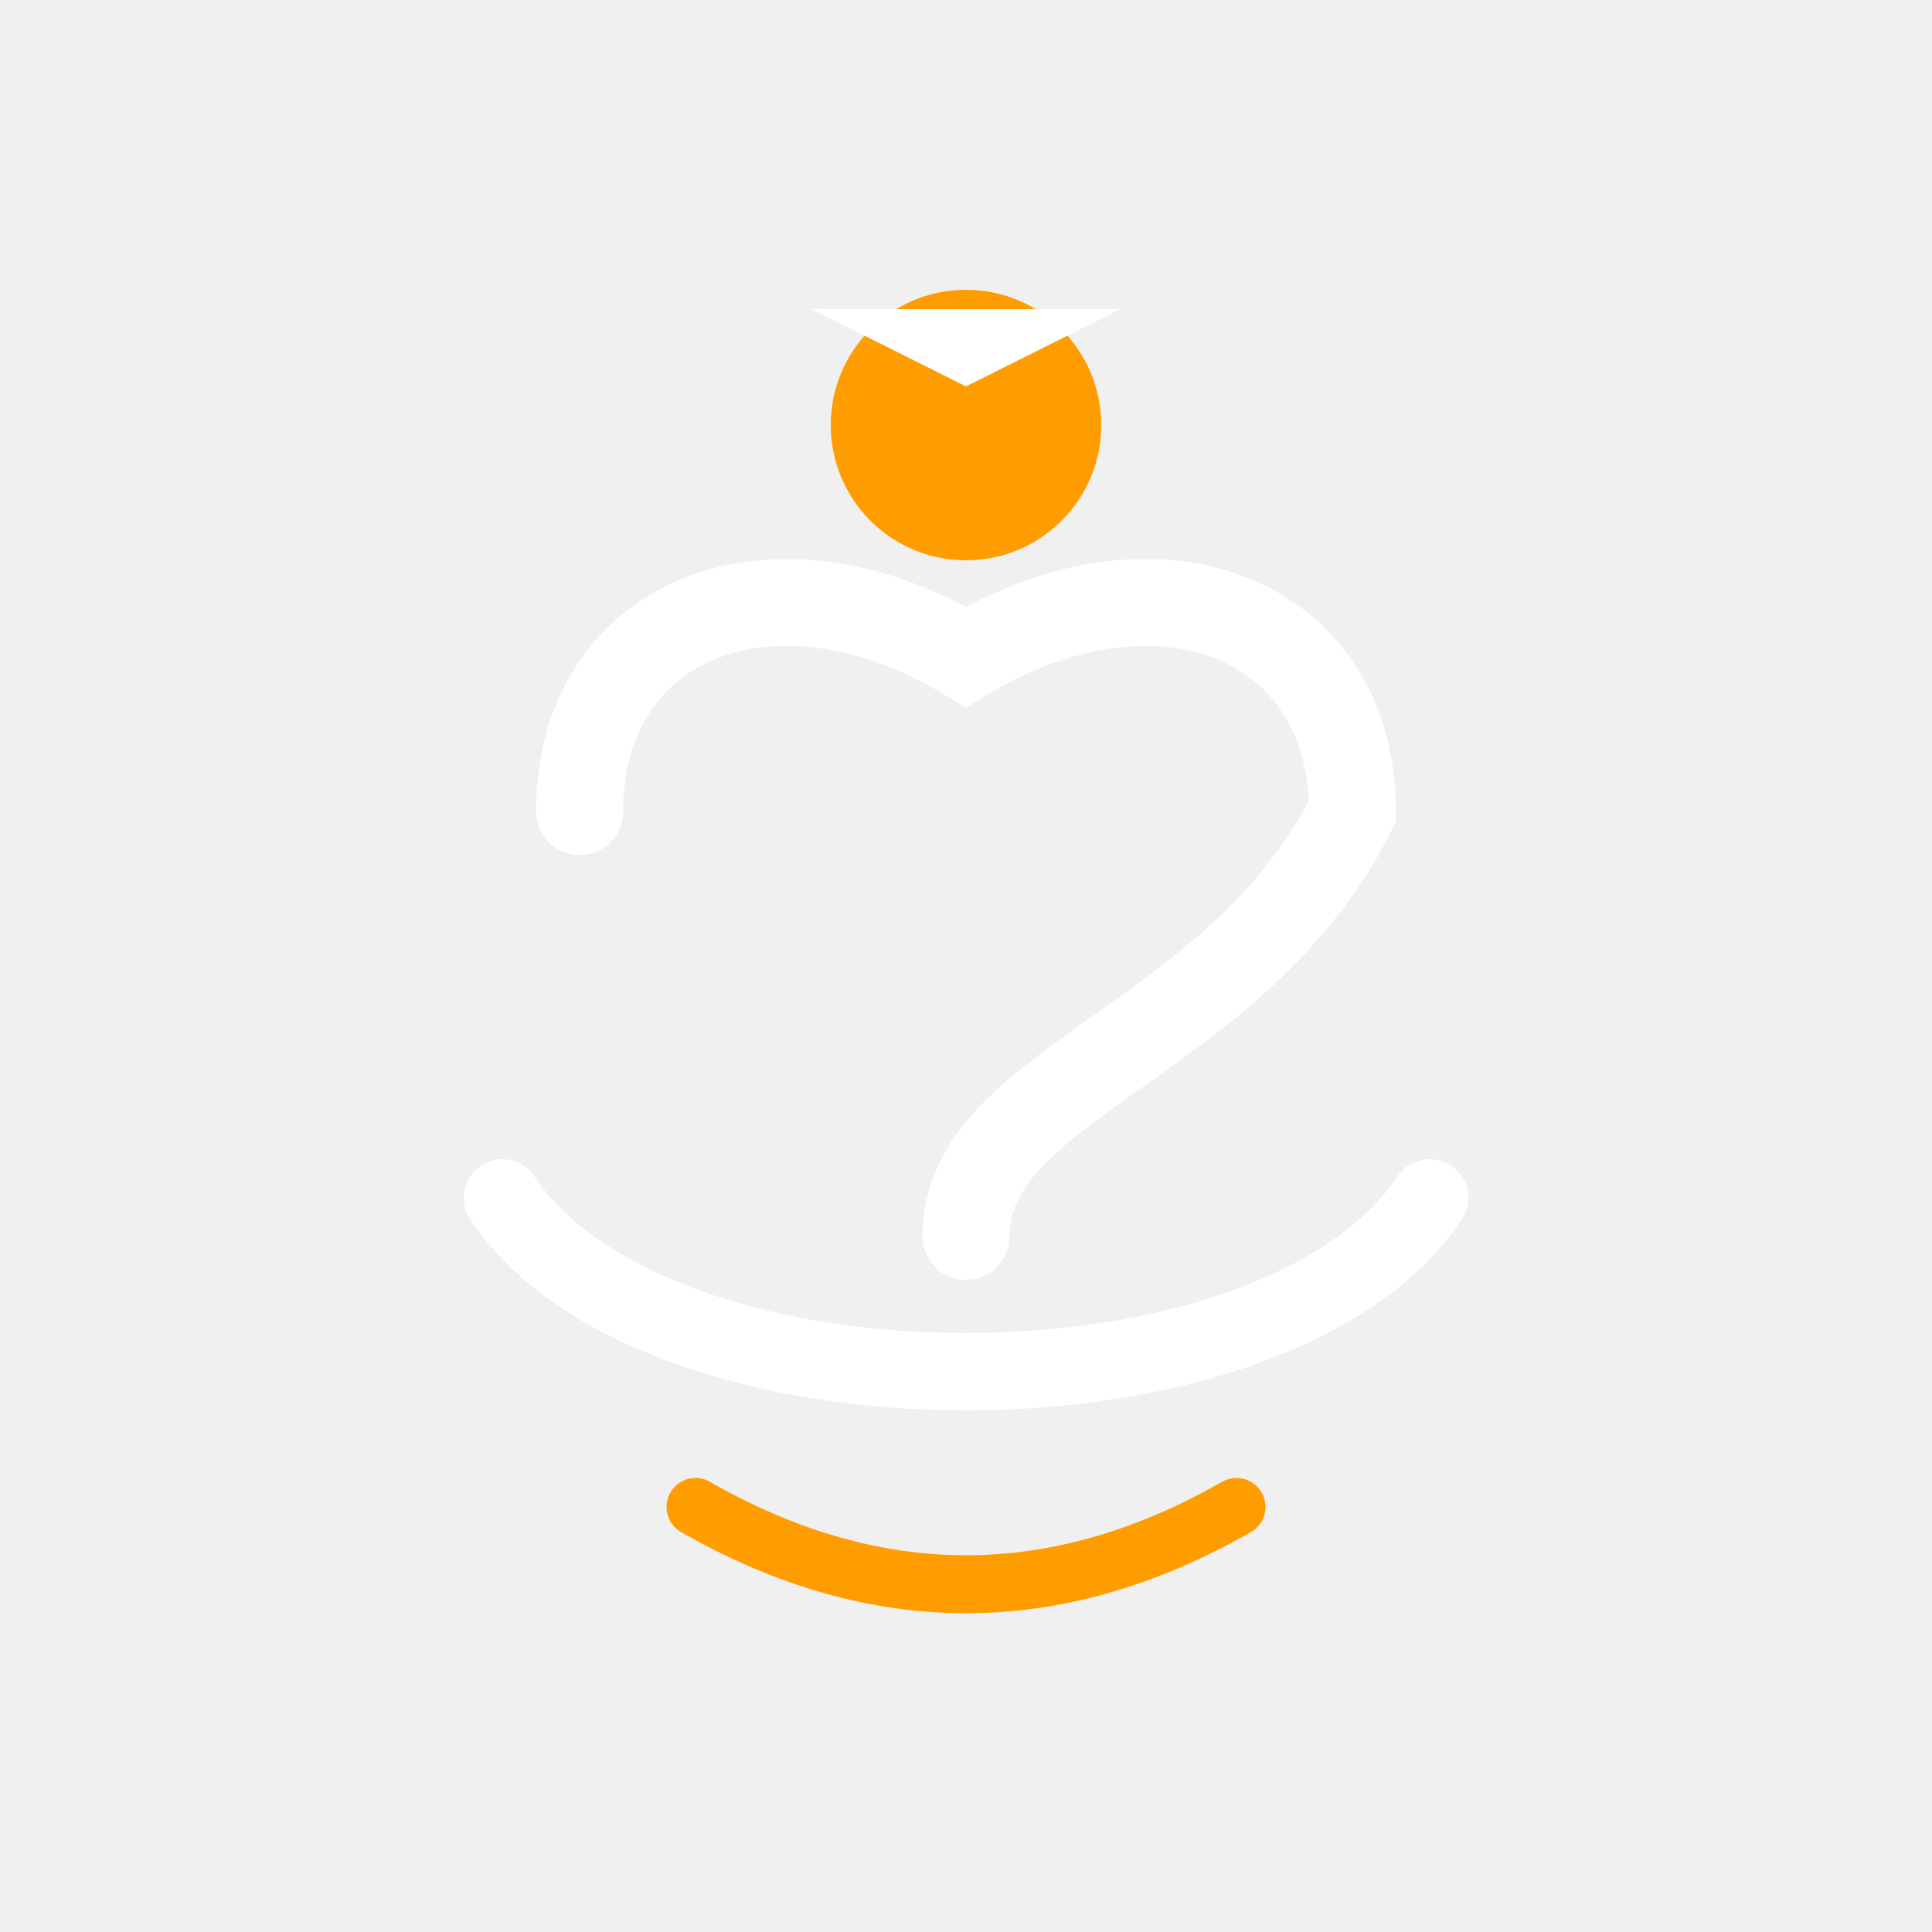
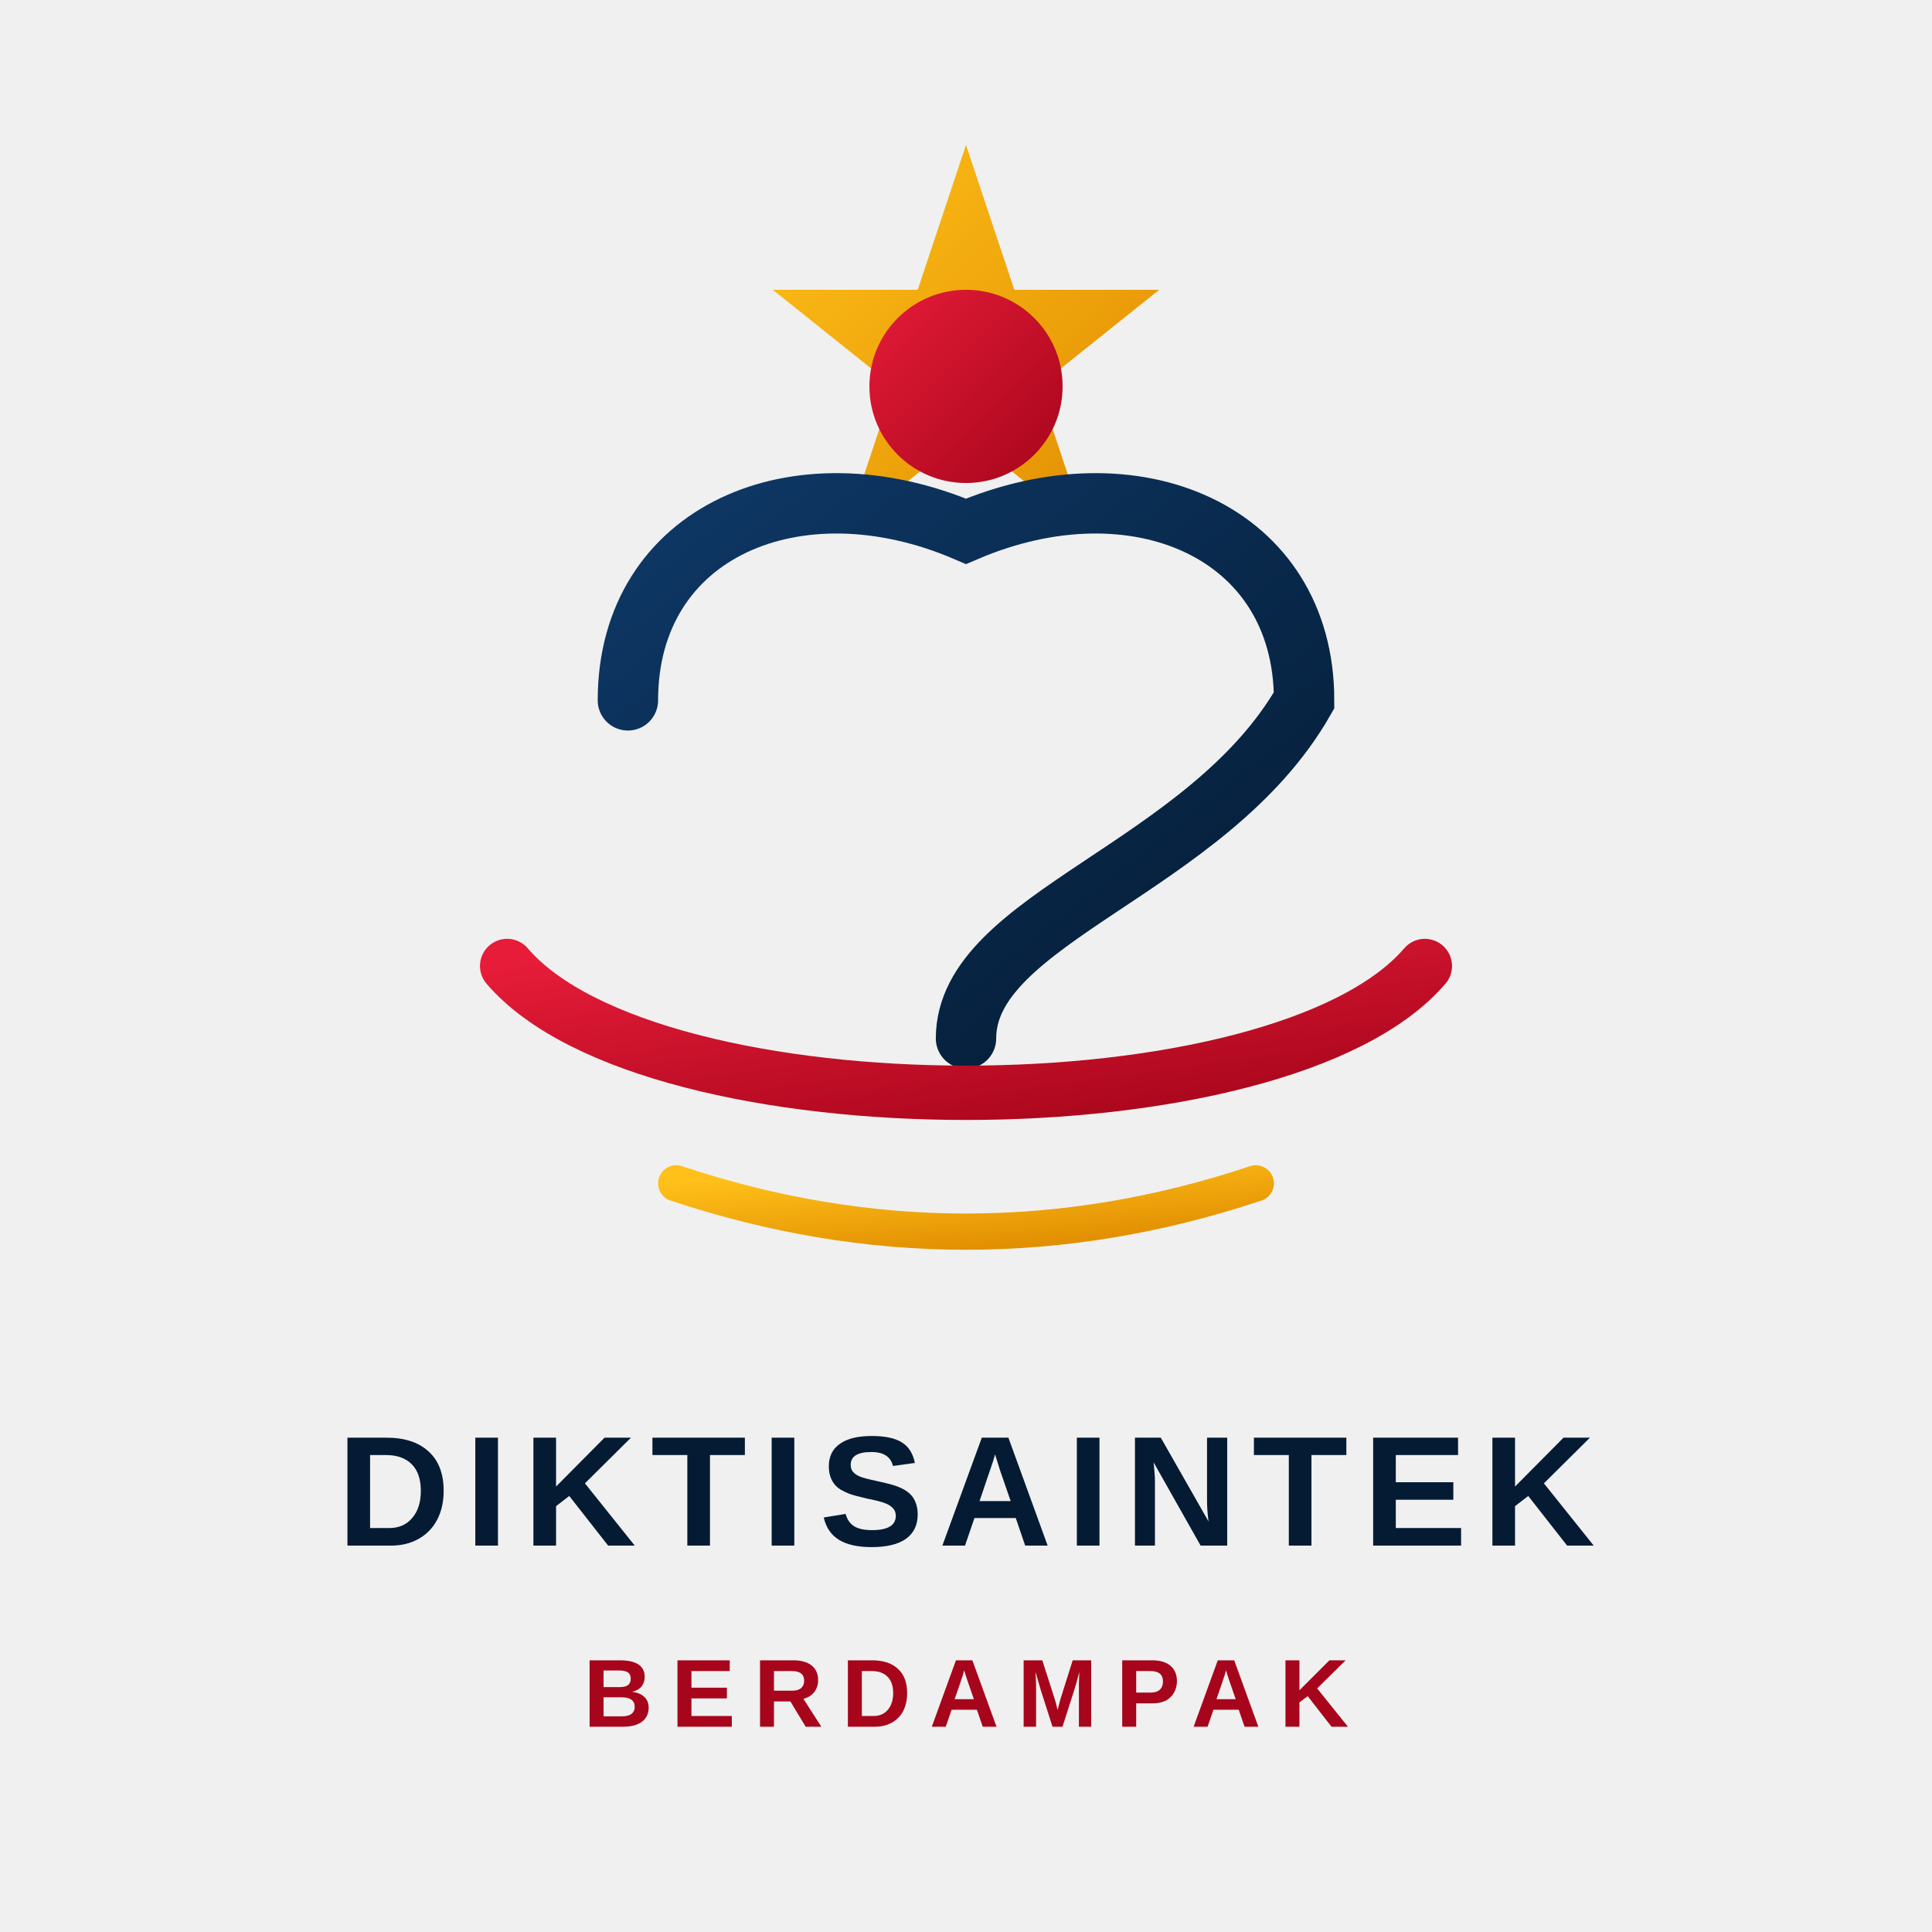
- <svg xmlns="http://www.w3.org/2000/svg" viewBox="0 0 100 100" fill="none">
-   <circle cx="50" cy="22" r="7" fill="#ff9c00" />
-   <path d="M42 16 L58 16 L50 20 Z" fill="#ffffff" />
-   <path d="M30 42 C30 32 40 28 50 34 C60 28 70 32 70 42 C64 54 50 56 50 64" stroke="#ffffff" stroke-width="4.5" stroke-linecap="round" fill="none" />
-   <path d="M26 62 C34 74 66 74 74 62" stroke="#ffffff" stroke-width="4" stroke-linecap="round" fill="none" />
-   <path d="M36 78 Q50 86 64 78" stroke="#ff9c00" stroke-width="3" stroke-linecap="round" fill="none" />
+ <svg xmlns="http://www.w3.org/2000/svg" viewBox="0 0 160 160" width="100%" height="100%">
+   <defs>
+     <linearGradient id="diktiRed" x1="0%" y1="0%" x2="100%" y2="100%">
+       <stop offset="0%" stop-color="#E61C38" />
+       <stop offset="100%" stop-color="#A6051B" />
+     </linearGradient>
+     <linearGradient id="diktiNavy" x1="0%" y1="0%" x2="100%" y2="100%">
+       <stop offset="0%" stop-color="#0E3866" />
+       <stop offset="100%" stop-color="#041B33" />
+     </linearGradient>
+     <linearGradient id="diktiGold" x1="0%" y1="0%" x2="100%" y2="100%">
+       <stop offset="0%" stop-color="#FFC019" />
+       <stop offset="100%" stop-color="#E08C00" />
+     </linearGradient>
+   </defs>
+   <g transform="translate(0, -6)">
+     <polygon points="80,18 84,30 96,30 86,38 90,50 80,42 70,50 74,38 64,30 76,30" fill="url(#diktiGold)" />
+     <circle cx="80" cy="38" r="8" fill="url(#diktiRed)" />
+     <path d="M52 64 C52 50 66 44 80 50 C94 44 108 50 108 64 C100 78 80 82 80 92" stroke="url(#diktiNavy)" stroke-width="5" stroke-linecap="round" fill="none" />
+     <path d="M42 86 C54 100 106 100 118 86" stroke="url(#diktiRed)" stroke-width="4.5" stroke-linecap="round" fill="none" />
+     <path d="M56 104 Q80 112 104 104" stroke="url(#diktiGold)" stroke-width="3" stroke-linecap="round" fill="none" />
+   </g>
+   <text x="80" y="128" text-anchor="middle" fill="#041B33" font-family="'Plus Jakarta Sans', Arial, sans-serif" font-size="13" font-weight="900" letter-spacing="1.2">DIKTISAINTEK</text>
+   <text x="80" y="143" text-anchor="middle" fill="#A6051B" font-family="'Plus Jakarta Sans', Arial, sans-serif" font-size="8" font-weight="800" letter-spacing="1.5">BERDAMPAK</text>
</svg>
